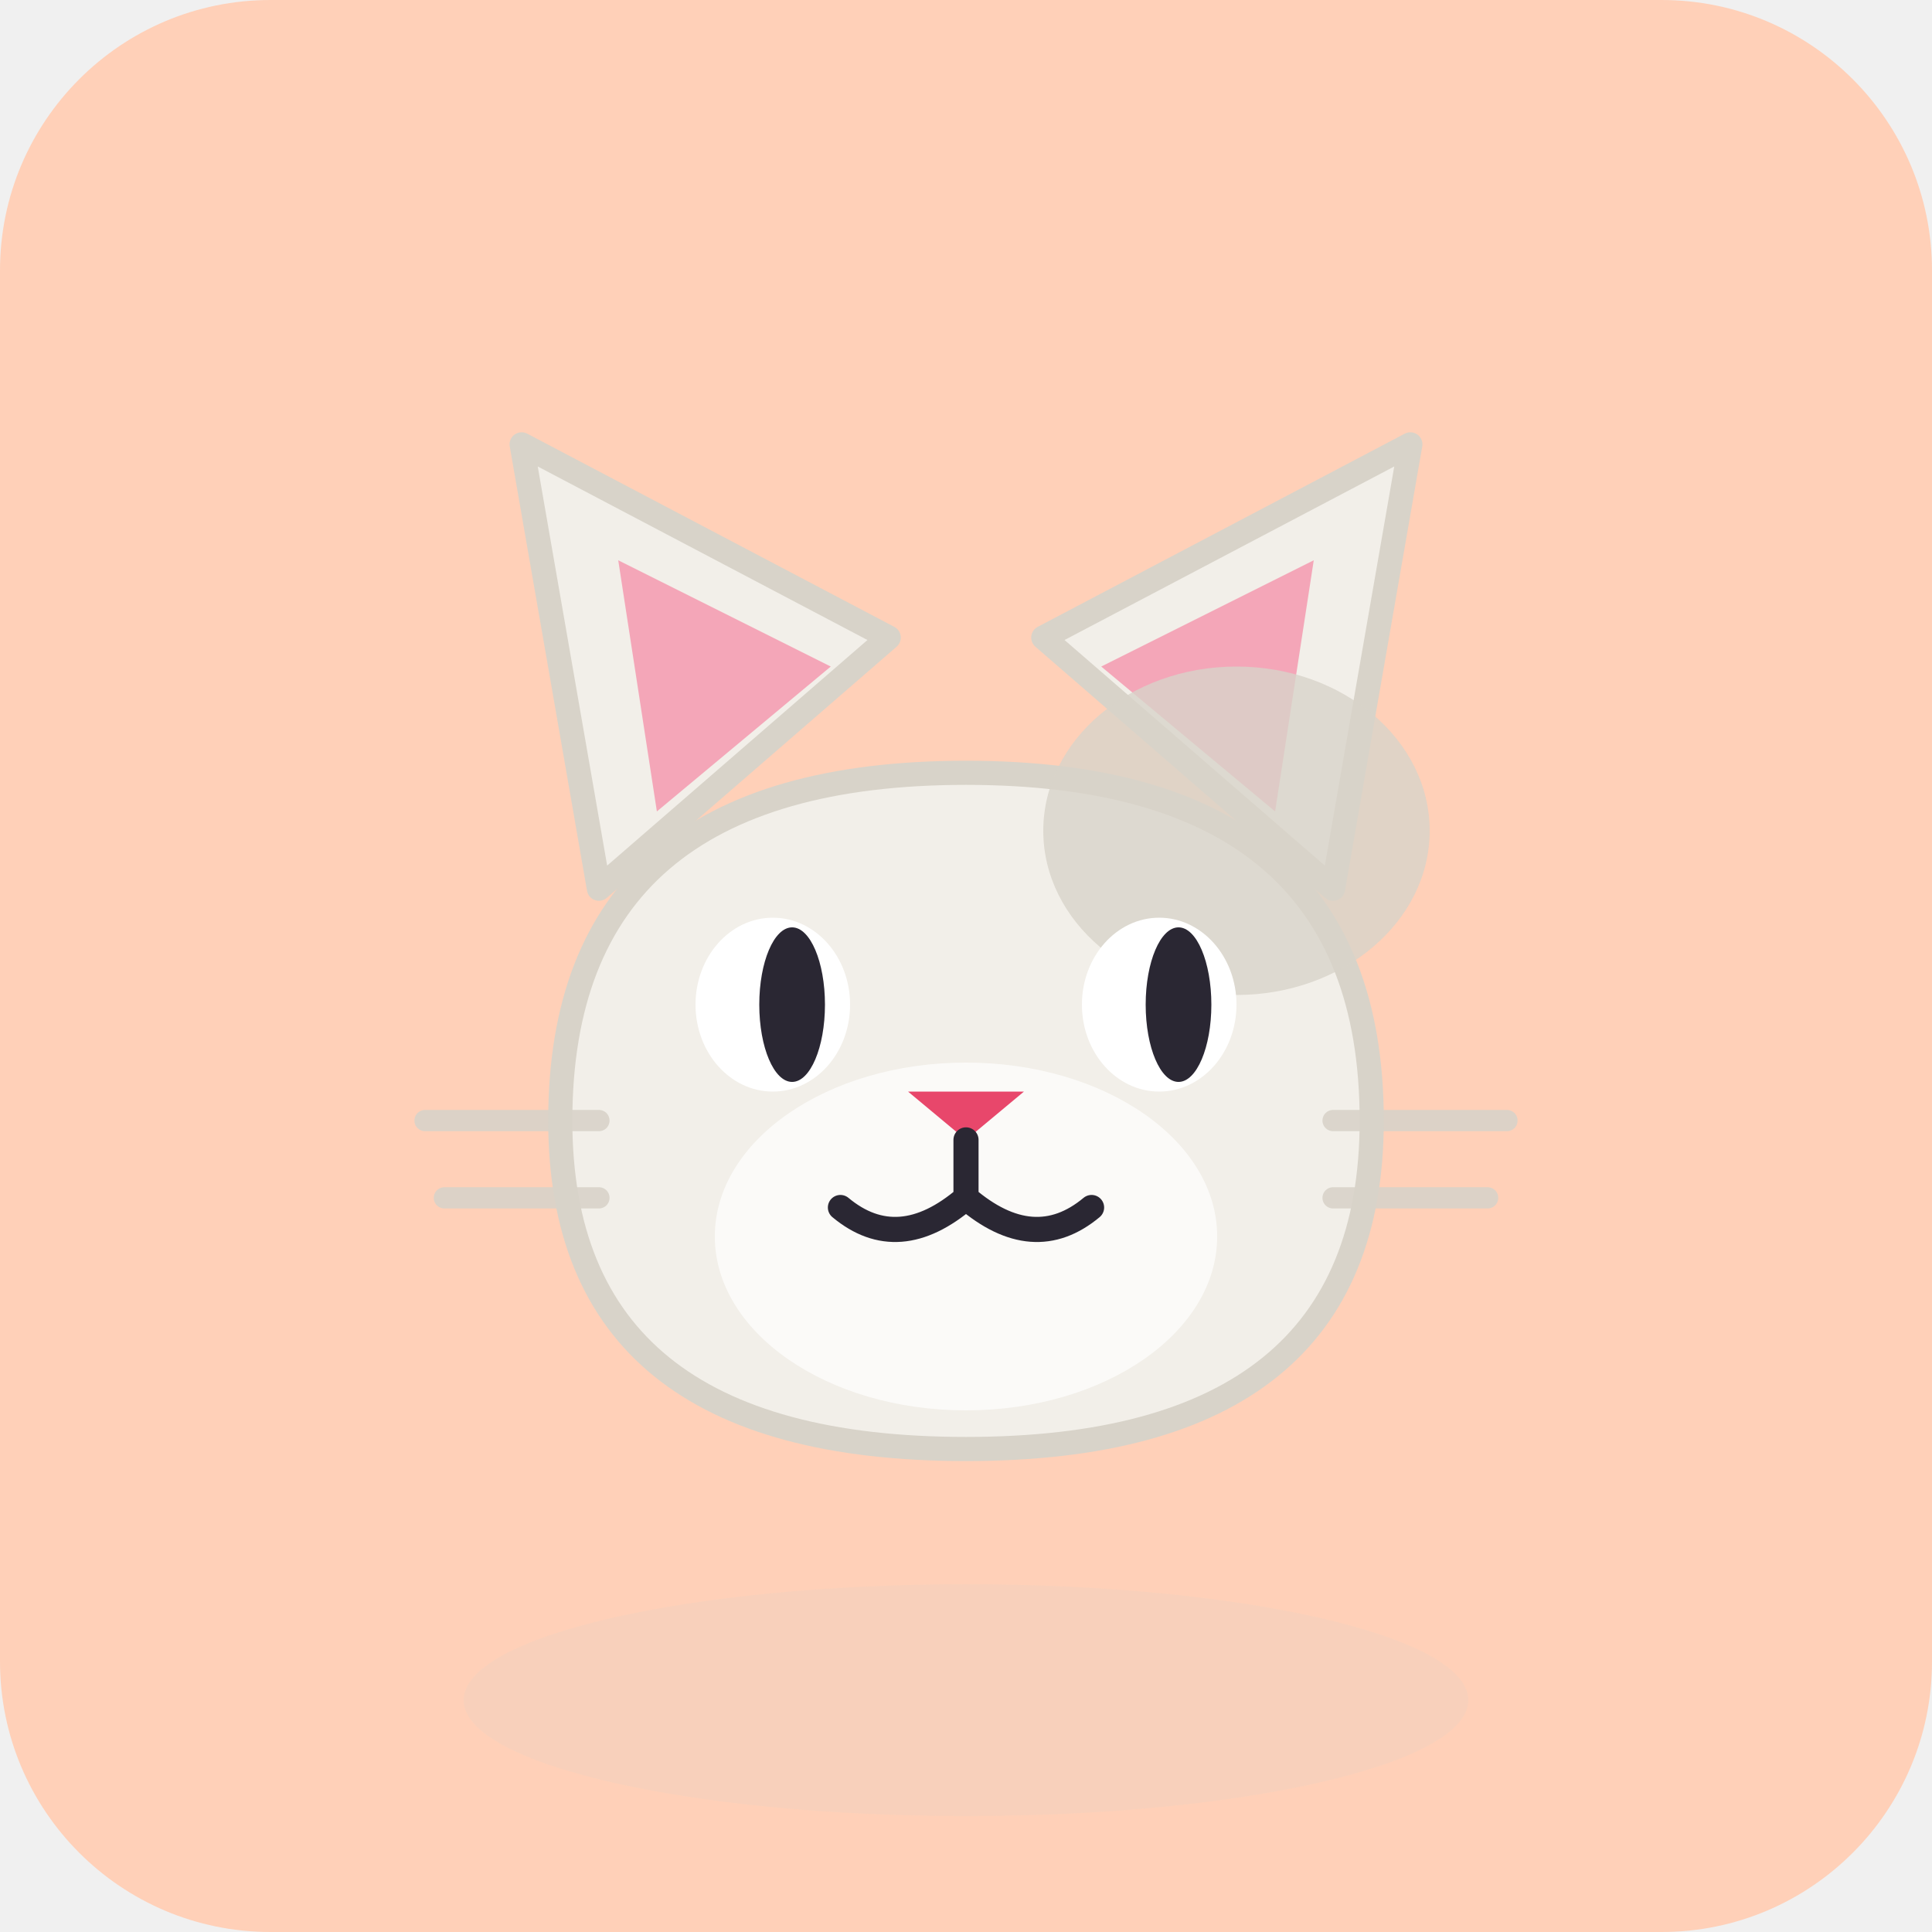
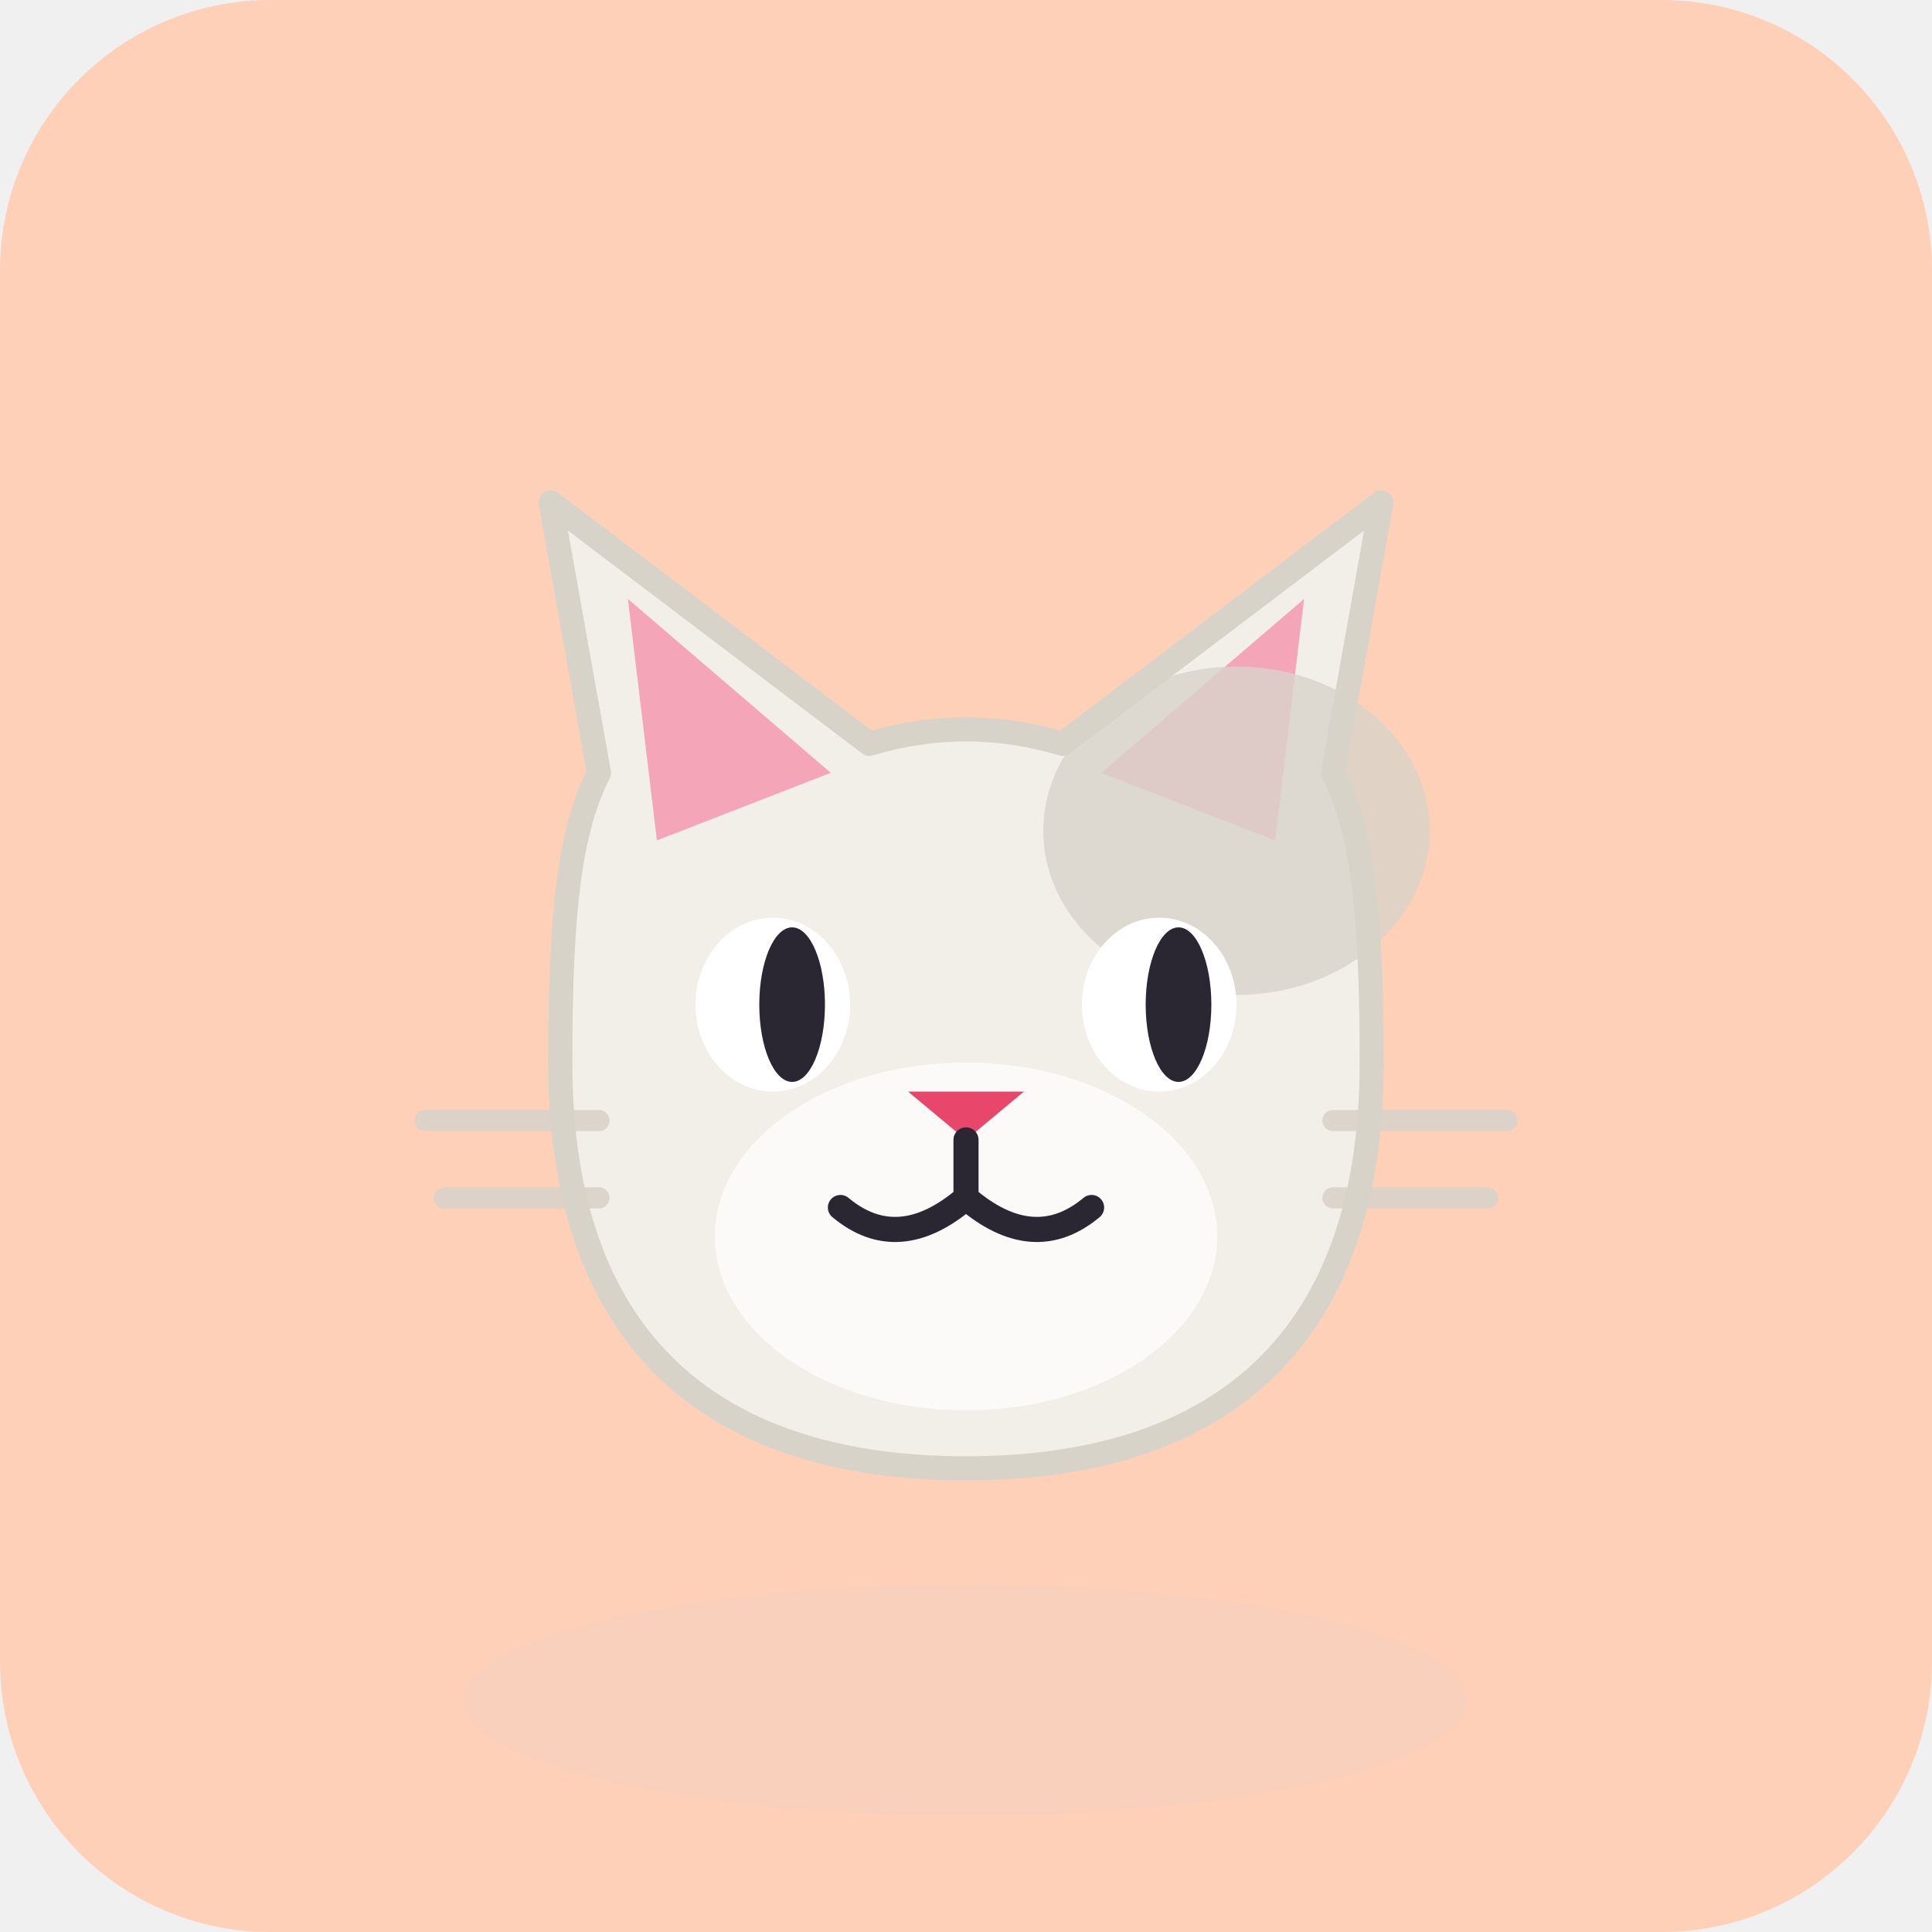
<svg xmlns="http://www.w3.org/2000/svg" viewBox="0 0 200 200" width="200" height="200" role="img">
  <rect width="200" height="200" rx="28" fill="#FFD0B8" />
  <ellipse cx="100" cy="176" rx="52" ry="12" fill="#D8D3C9" opacity=".18" />
-   <g stroke="#D8D3C9" stroke-width="2.5" stroke-linejoin="round">
-     <path d="M62 92 L54 46 L92 66 Z" fill="#F2EFE9" />
-     <path d="M138 92 L146 46 L108 66 Z" fill="#F2EFE9" />
-     <path d="M100 150 q-42 0 -42 -34 q0 -36 42 -36 q42 0 42 36 q0 34 -42 34 z" fill="#F2EFE9" />
-   </g>
-   <path d="M68 84 L64 58 L86 69 Z" fill="#F4A6B8" />
-   <path d="M132 84 L136 58 L114 69 Z" fill="#F4A6B8" />
+   <path d="M58 110 C58 94 59 86 62 80 L57 52 L90 77 Q100 74 110 77 L143 52 L138 80            C141 86 142 94 142 110 C142 140 125 152 100 152 C75 152 58 140 58 110 Z" fill="#F2EFE9" stroke="#D8D3C9" stroke-width="2.5" stroke-linejoin="round" />
+   <path d="M68 87 L65 62 L86 80 Z" fill="#F4A6B8" />
+   <path d="M132 87 L135 62 L114 80 Z" fill="#F4A6B8" />
  <ellipse cx="128" cy="86" rx="20" ry="17" fill="#D8D3C9" opacity=".8" />
  <ellipse cx="100" cy="128" rx="26" ry="18" fill="#FFFFFF" opacity=".7" />
  <ellipse cx="80" cy="104" rx="8" ry="9" fill="#fff" />
  <ellipse cx="82" cy="104" rx="3.4" ry="8" fill="#2A2733" />
  <ellipse cx="120" cy="104" rx="8" ry="9" fill="#fff" />
  <ellipse cx="122" cy="104" rx="3.4" ry="8" fill="#2A2733" />
  <path d="M100 118 l-6 -5 h12 z" fill="#E8476B" />
  <path d="M100 118 v6 M100 124 q-7 6 -13 1 M100 124 q7 6 13 1" stroke="#2A2733" stroke-width="2.6" fill="none" stroke-linecap="round" />
  <g stroke="#D8D3C9" stroke-width="2.2" stroke-linecap="round" opacity=".9">
    <path d="M62 116 h-18 M62 124 h-16 M138 116 h18 M138 124 h16" />
  </g>
</svg>
